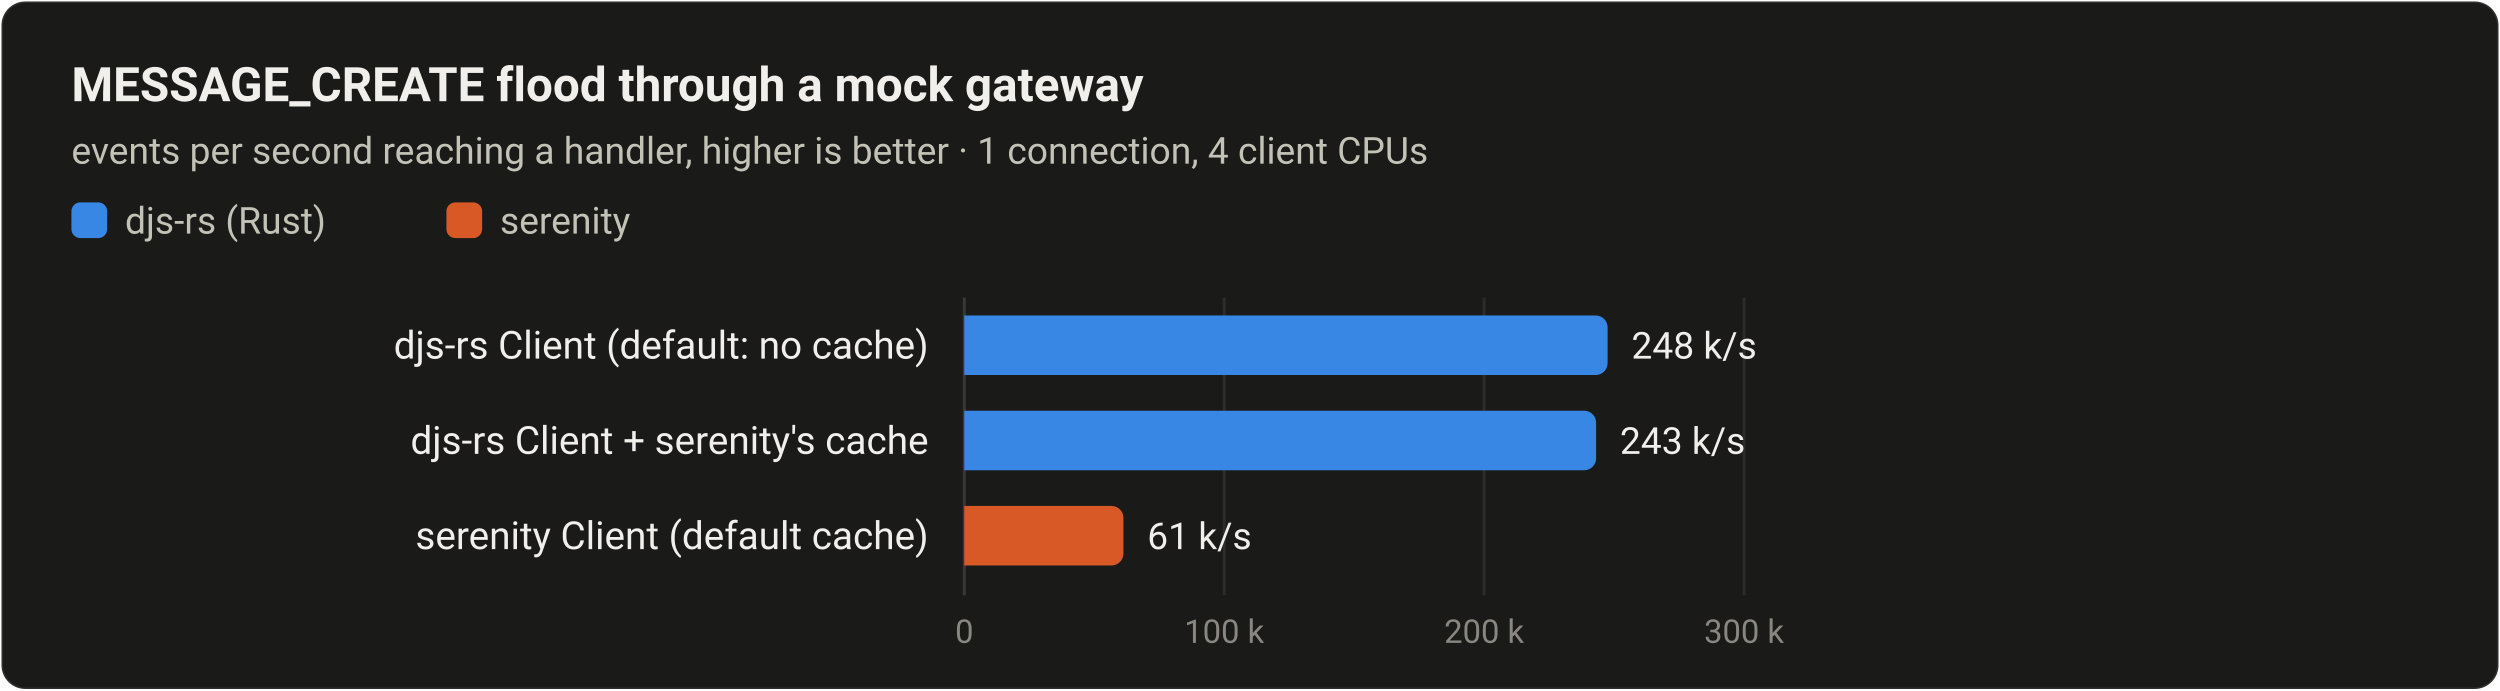
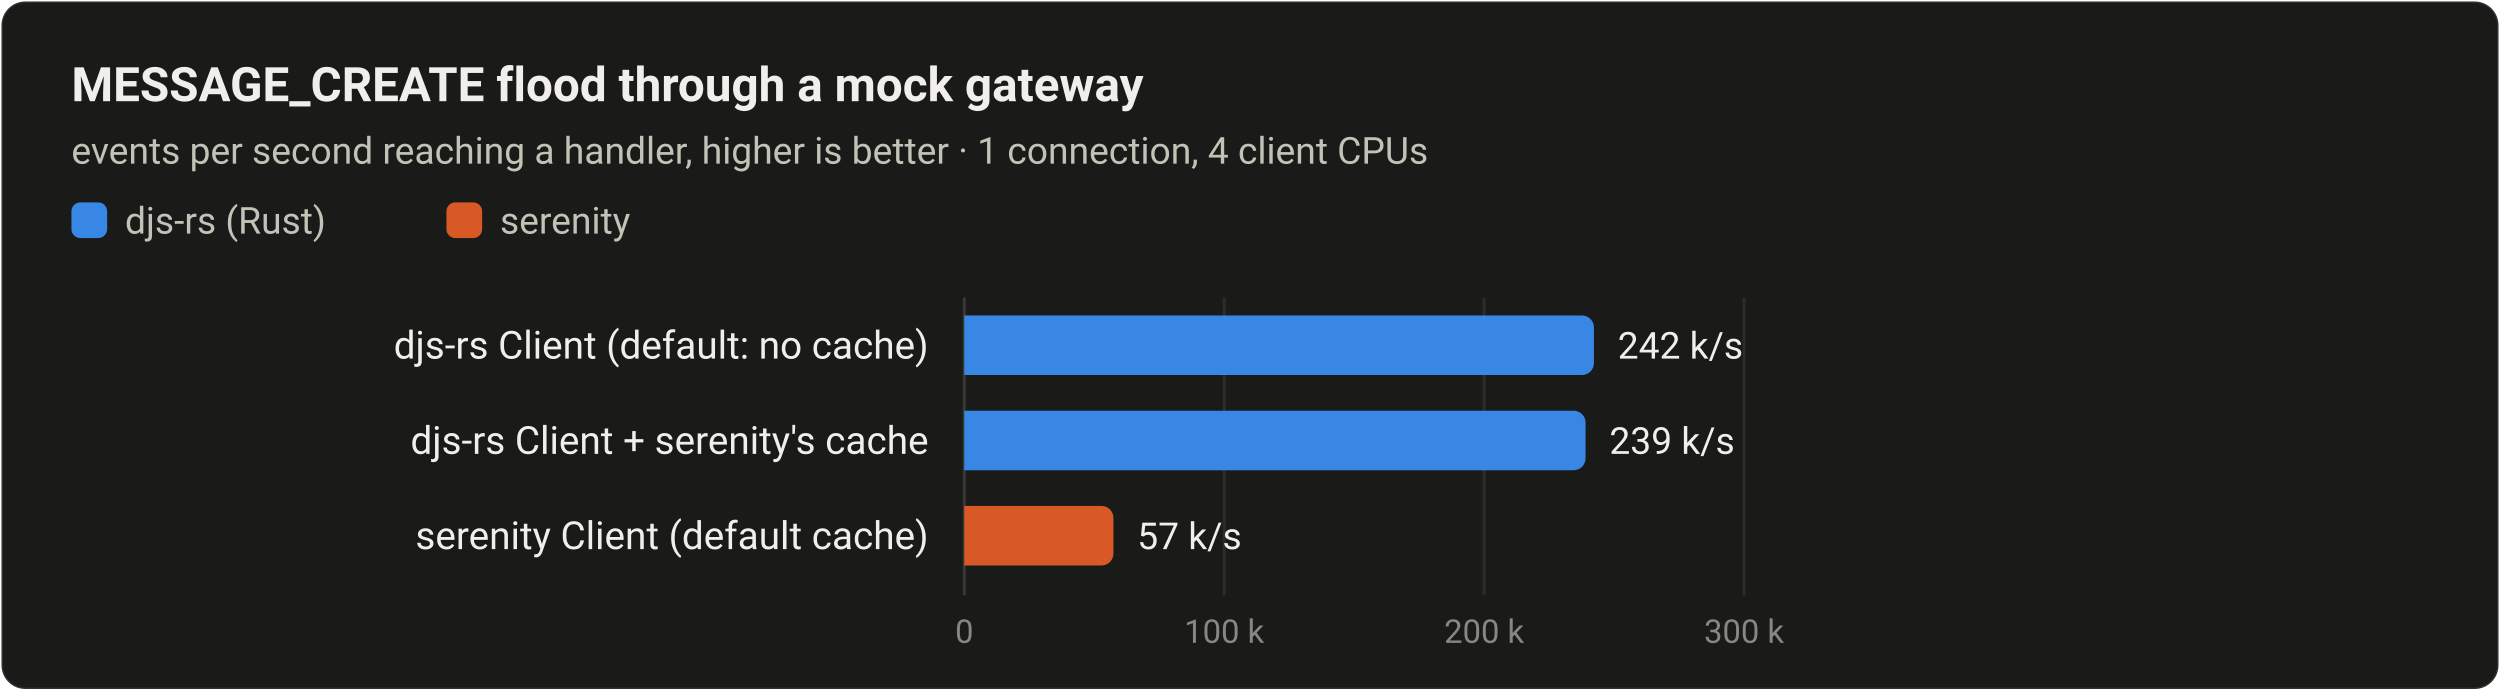
<svg xmlns="http://www.w3.org/2000/svg" width="840" height="232" viewBox="0 0 840 232" role="img" aria-labelledby="title desc" font-family="system-ui, -apple-system, &quot;Segoe UI&quot;, Roboto, sans-serif">
  <rect x="0.5" y="0.5" width="839" height="231" rx="8" fill="#1a1a19" stroke="rgba(255,255,255,0.10)" />
  <text x="24" y="34" font-size="16" font-weight="600" fill="#f0efec">MESSAGE_CREATE flood through a mock gateway</text>
  <text x="24" y="55" font-size="12.5" fill="#c3c2b7">events per second reaching a handler, higher is better · 1 connection, 4 client CPUs</text>
  <rect x="24" y="68" width="12" height="12" rx="3" fill="#3987e5" />
  <text x="42" y="78.5" font-size="12.5" fill="#c3c2b7">djs-rs (Rust)</text>
  <rect x="150" y="68" width="12" height="12" rx="3" fill="#d95926" />
  <text x="168" y="78.5" font-size="12.5" fill="#c3c2b7">serenity</text>
  <line x1="324" y1="100" x2="324" y2="200" stroke="#383835" stroke-width="1" />
  <text x="324" y="216" font-size="11" text-anchor="middle" fill="#898781" style="font-variant-numeric: tabular-nums">0</text>
  <line x1="411.333" y1="100" x2="411.333" y2="200" stroke="#2c2c2a" stroke-width="1" />
  <text x="411.333" y="216" font-size="11" text-anchor="middle" fill="#898781" style="font-variant-numeric: tabular-nums">100 k</text>
  <line x1="498.667" y1="100" x2="498.667" y2="200" stroke="#2c2c2a" stroke-width="1" />
  <text x="498.667" y="216" font-size="11" text-anchor="middle" fill="#898781" style="font-variant-numeric: tabular-nums">200 k</text>
  <line x1="586" y1="100" x2="586" y2="200" stroke="#2c2c2a" stroke-width="1" />
  <text x="586" y="216" font-size="11" text-anchor="middle" fill="#898781" style="font-variant-numeric: tabular-nums">300 k</text>
  <text x="312" y="120.5" font-size="13" text-anchor="end" fill="#f0efec">djs-rs Client (default: no cache)</text>
-   <path d="M324,106H536.156A4,4 0 0 1 540.156,110V122A4,4 0 0 1 536.156,126H324Z" fill="#3987e5" />
-   <text x="548.156" y="120.5" font-size="12.5" fill="#f0efec" style="font-variant-numeric: tabular-nums">248 k/s</text>
+   <path d="M324,106H531.559A4,4 0 0 1 535.559,110V122A4,4 0 0 1 531.559,126H324Z" fill="#3987e5" />
+   <text x="543.559" y="120.5" font-size="12.5" fill="#f0efec" style="font-variant-numeric: tabular-nums">242 k/s</text>
  <text x="312" y="152.5" font-size="13" text-anchor="end" fill="#f0efec">djs-rs Client + serenity's cache</text>
-   <path d="M324,138H532.29A4,4 0 0 1 536.29,142V154A4,4 0 0 1 532.29,158H324Z" fill="#3987e5" />
-   <text x="544.29" y="152.5" font-size="12.5" fill="#f0efec" style="font-variant-numeric: tabular-nums">243 k/s</text>
+   <path d="M324,138H528.75A4,4 0 0 1 532.75,142V154A4,4 0 0 1 528.75,158H324Z" fill="#3987e5" />
+   <text x="540.75" y="152.5" font-size="12.5" fill="#f0efec" style="font-variant-numeric: tabular-nums">239 k/s</text>
  <text x="312" y="184.5" font-size="13" text-anchor="end" fill="#f0efec">serenity Client (default cache)</text>
-   <path d="M324,170H373.472A4,4 0 0 1 377.472,174V186A4,4 0 0 1 373.472,190H324Z" fill="#d95926" />
-   <text x="385.472" y="184.5" font-size="12.5" fill="#f0efec" style="font-variant-numeric: tabular-nums">61 k/s</text>
+   <path d="M324,170H370.118A4,4 0 0 1 374.118,174V186A4,4 0 0 1 370.118,190H324Z" fill="#d95926" />
+   <text x="382.118" y="184.5" font-size="12.5" fill="#f0efec" style="font-variant-numeric: tabular-nums">57 k/s</text>
</svg>
